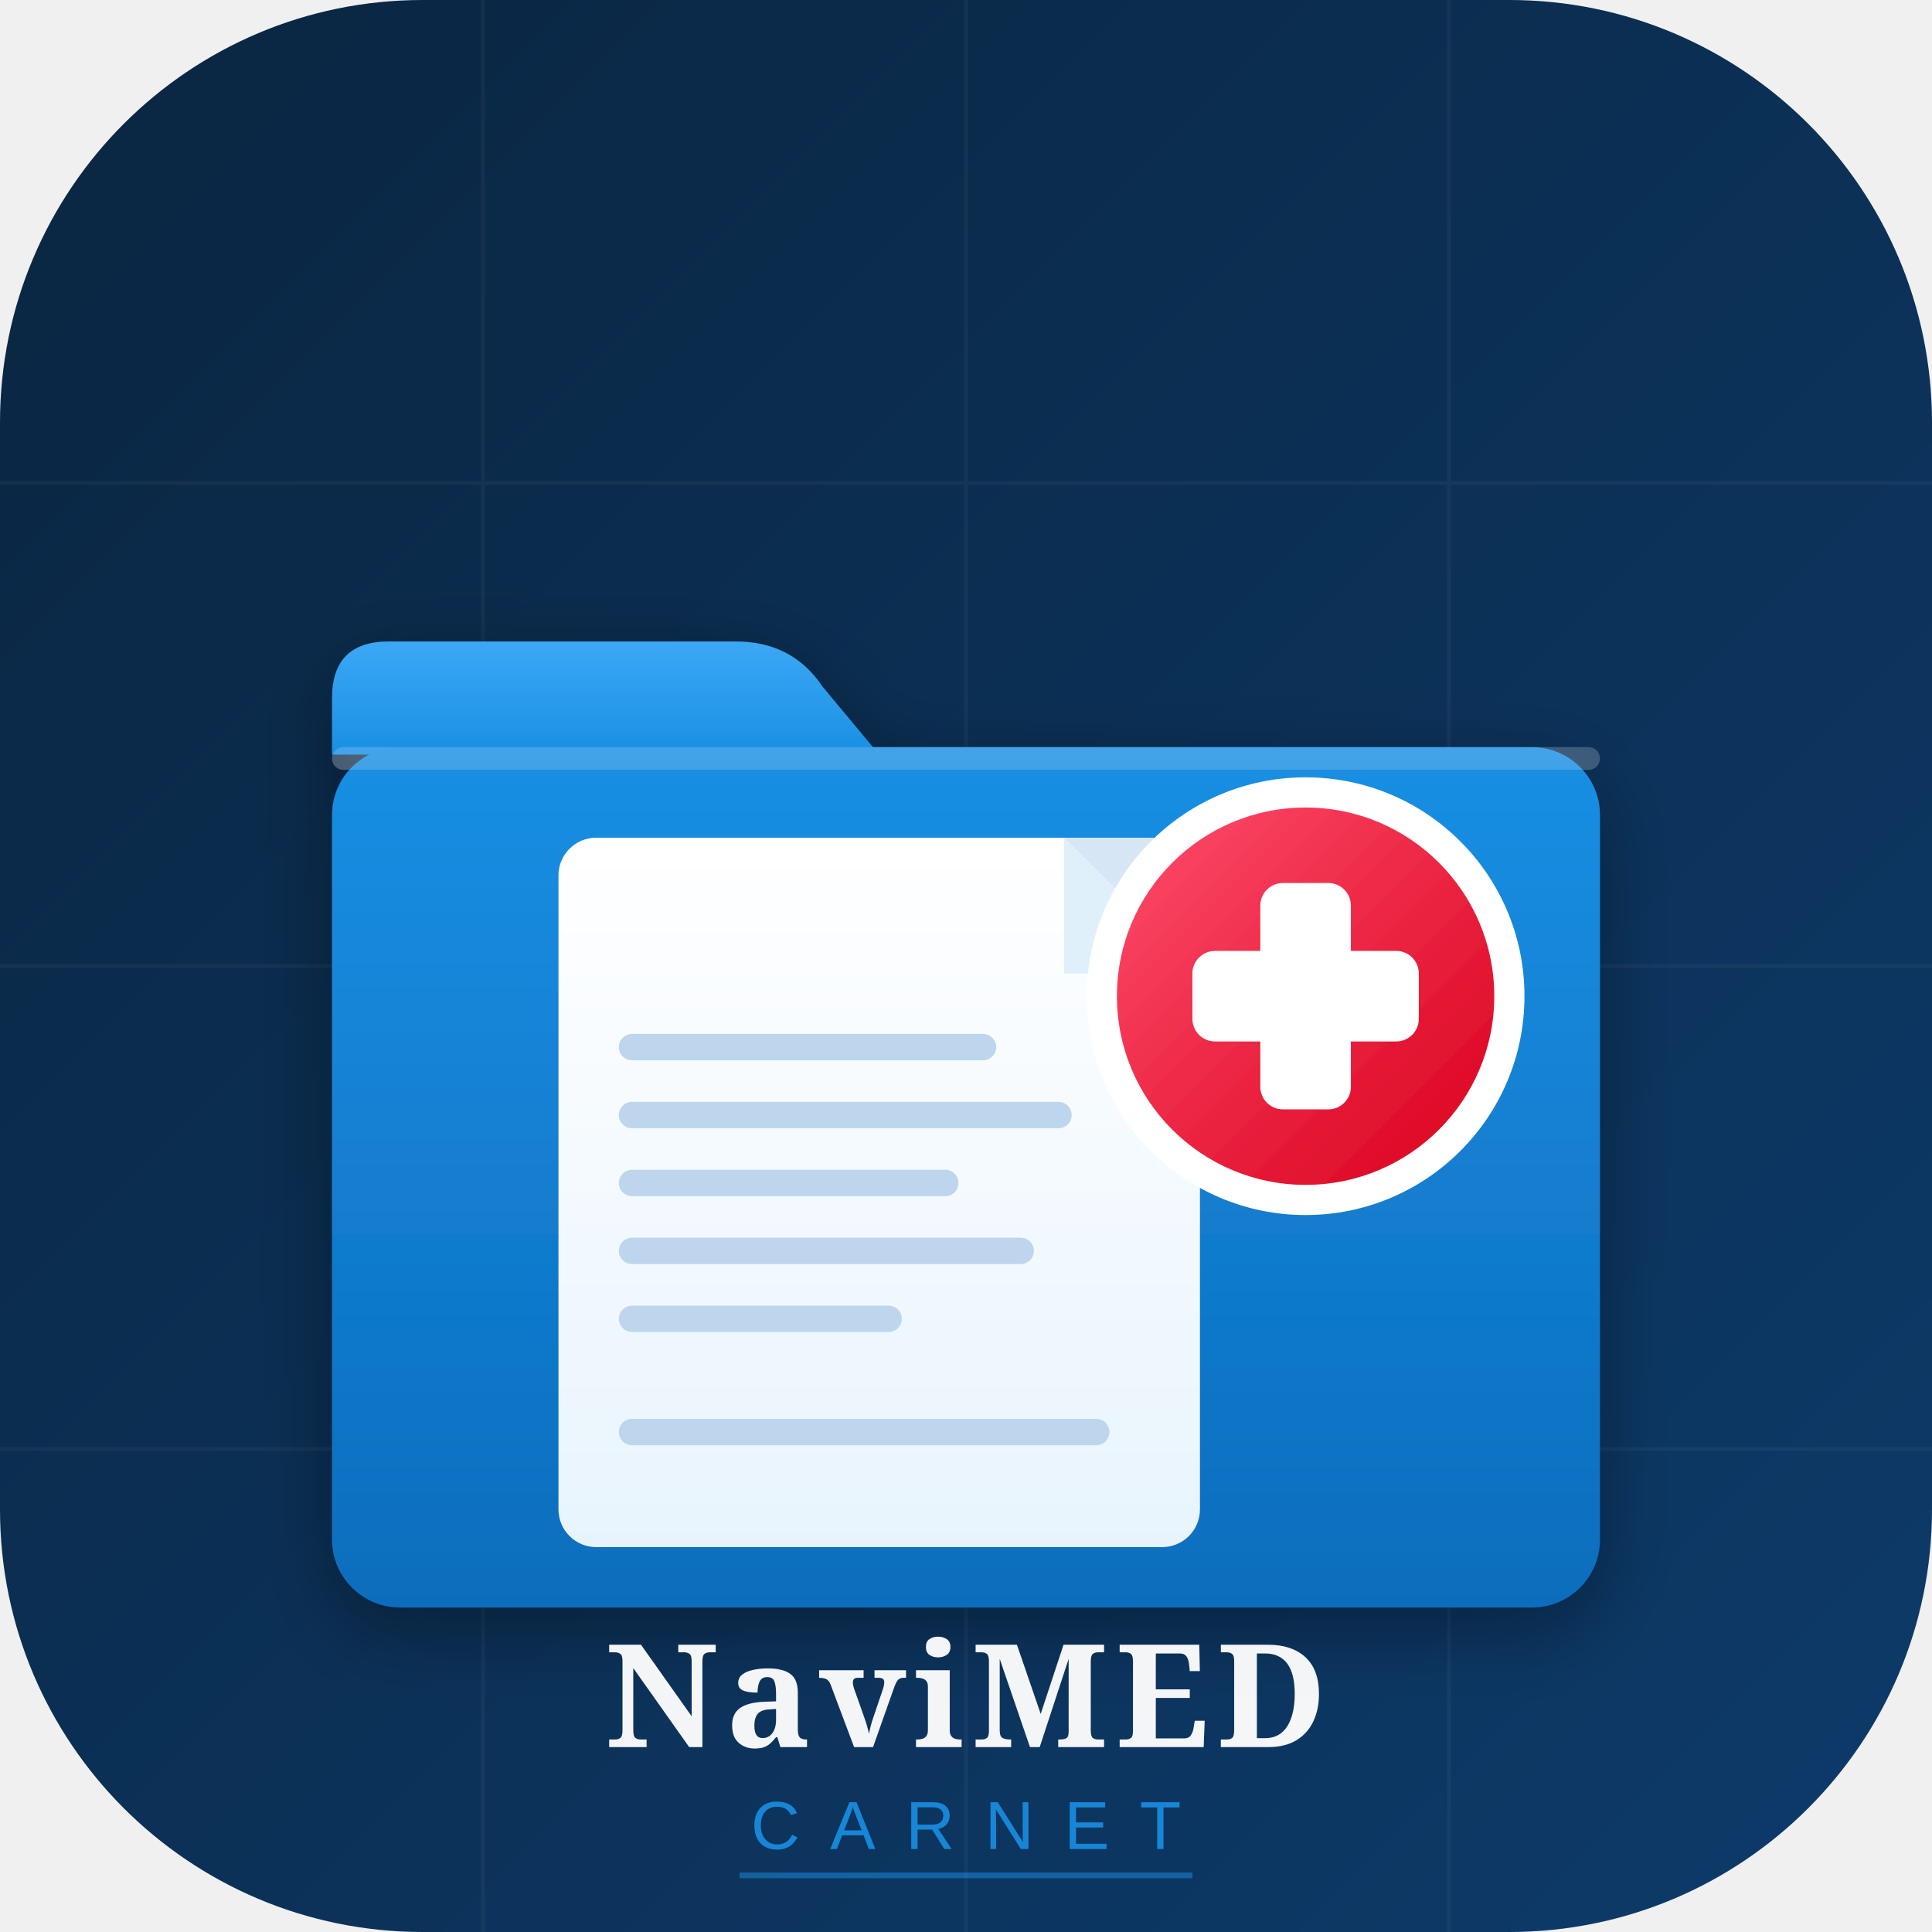
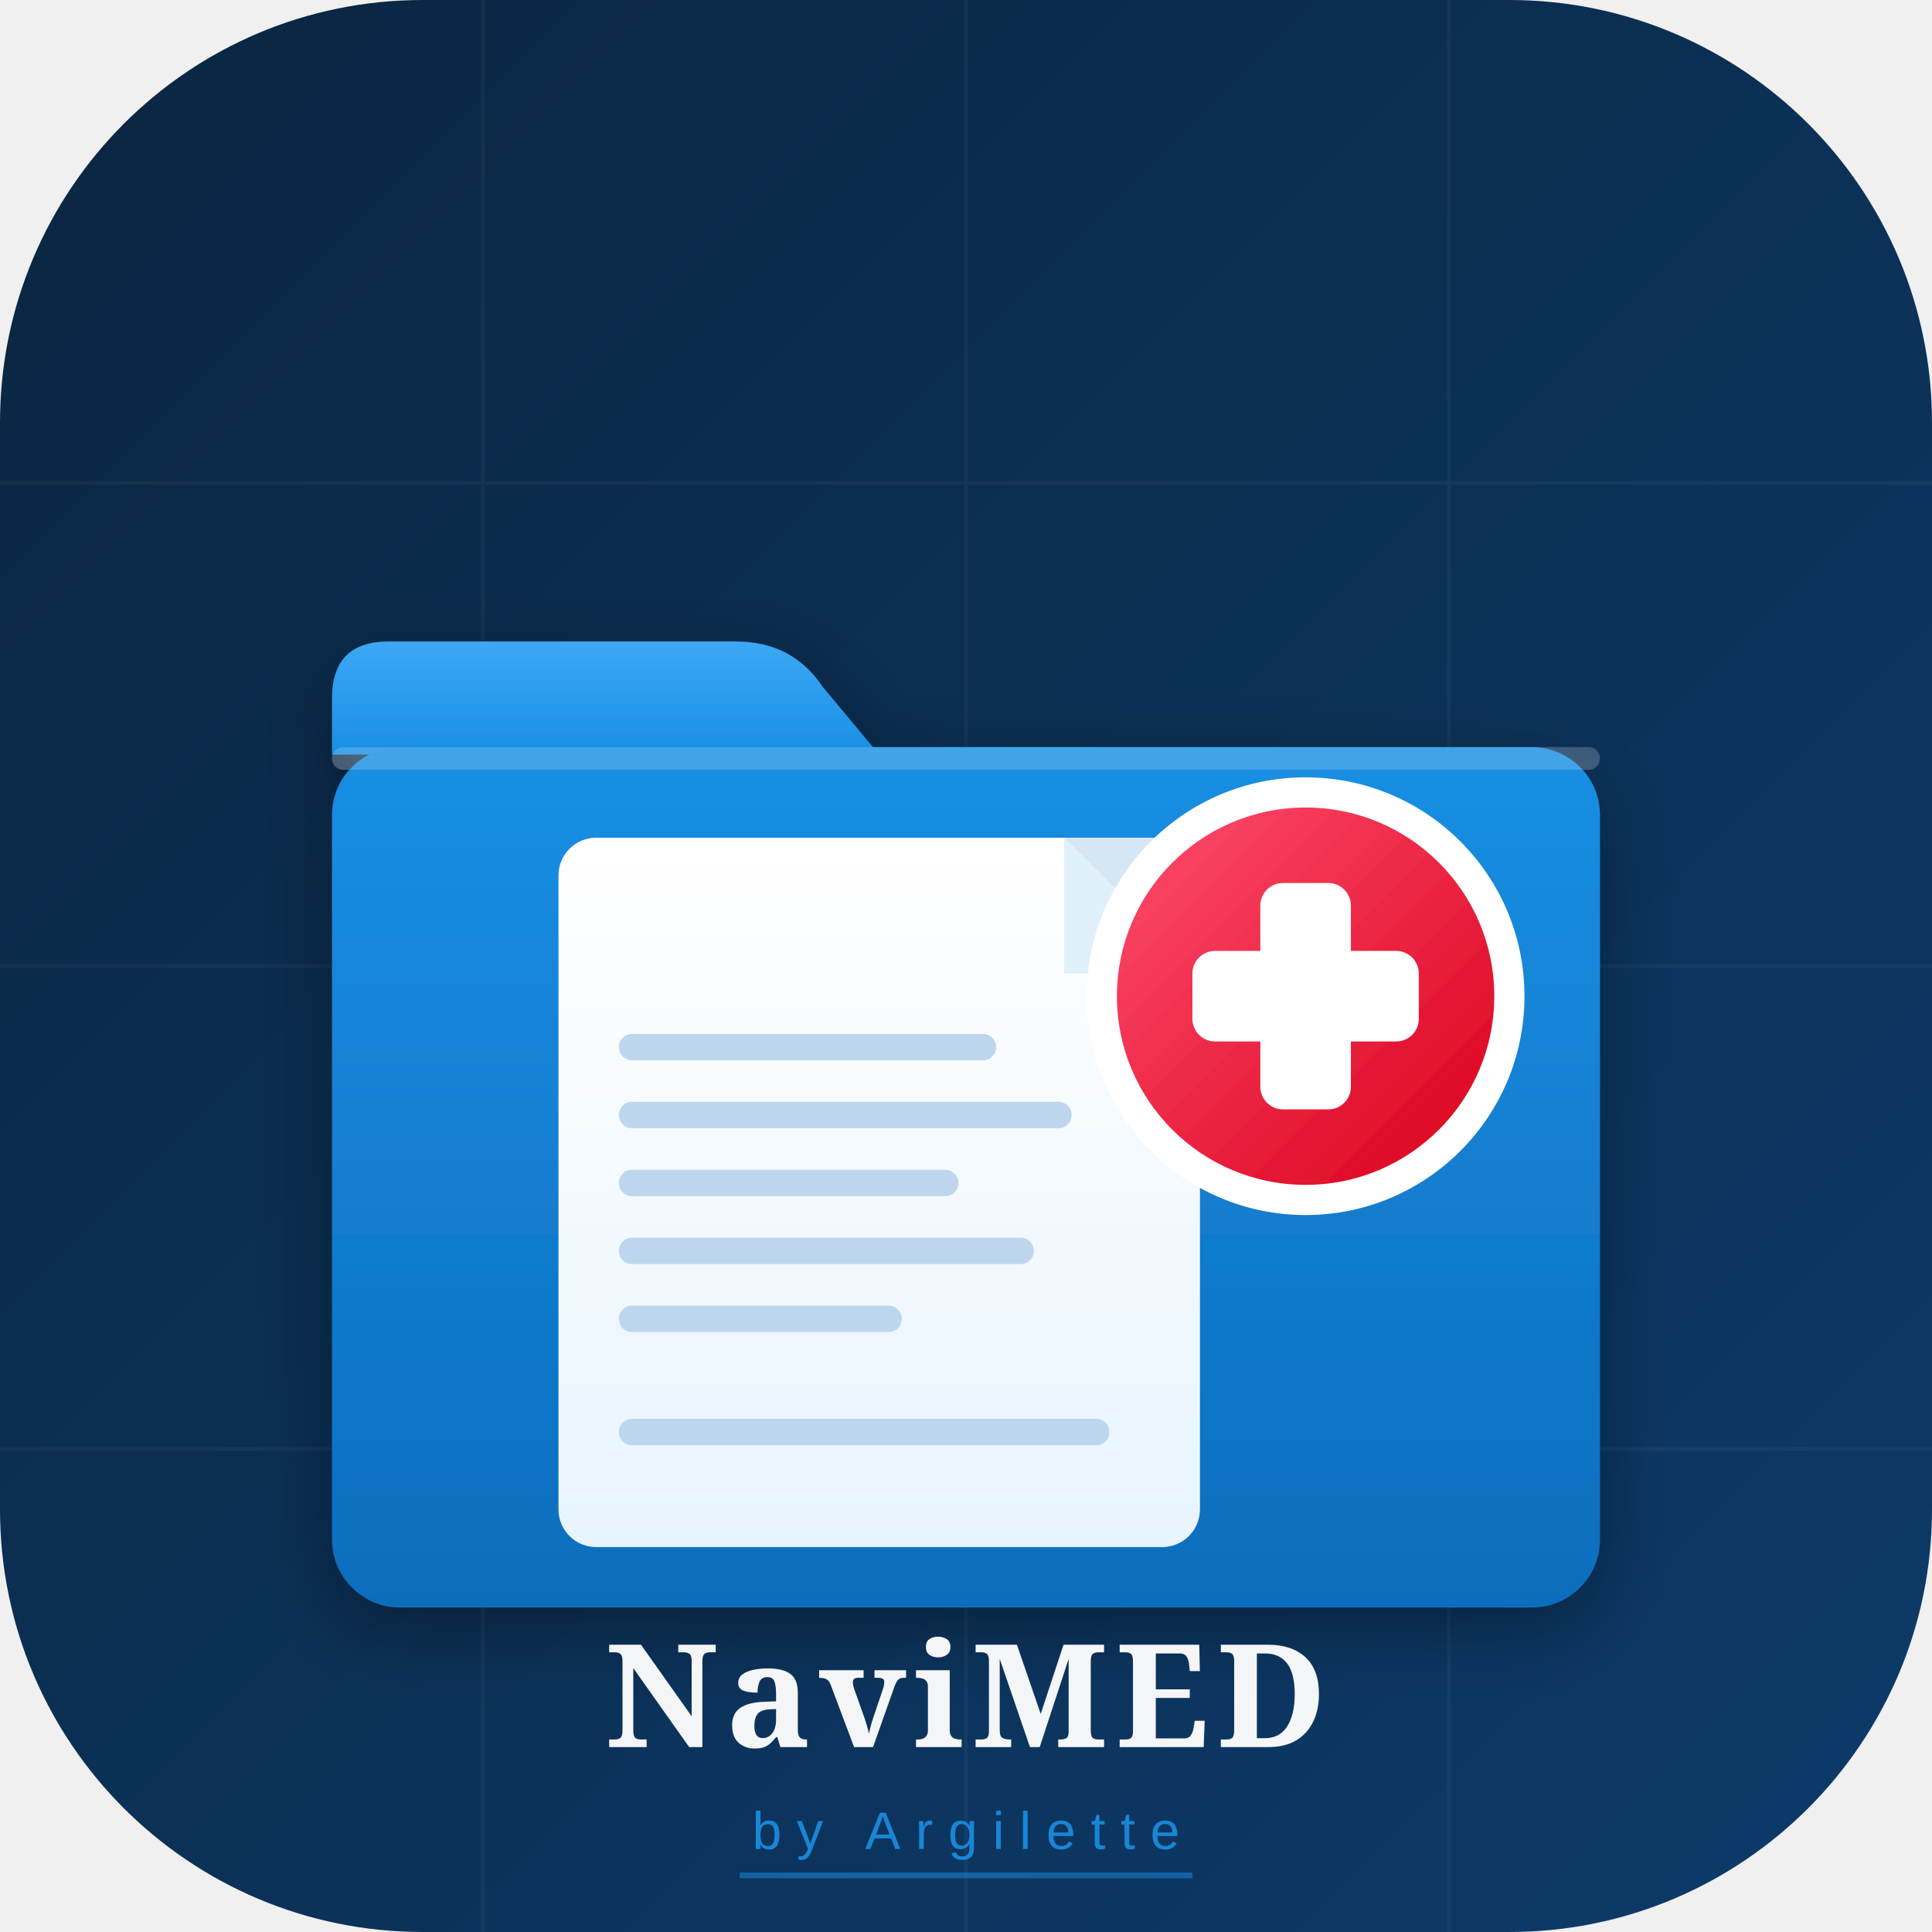
<svg xmlns="http://www.w3.org/2000/svg" viewBox="0 0 512 512" width="512" height="512">
  <defs>
    <linearGradient id="bgGrad" x1="0%" y1="0%" x2="100%" y2="100%">
      <stop offset="0%" style="stop-color:#0A2540;stop-opacity:1" />
      <stop offset="100%" style="stop-color:#0D3B6B;stop-opacity:1" />
    </linearGradient>
    <linearGradient id="folderBody" x1="0%" y1="0%" x2="0%" y2="100%">
      <stop offset="0%" style="stop-color:#1A8FE3;stop-opacity:1" />
      <stop offset="100%" style="stop-color:#0B6DBD;stop-opacity:1" />
    </linearGradient>
    <linearGradient id="folderTab" x1="0%" y1="0%" x2="0%" y2="100%">
      <stop offset="0%" style="stop-color:#3BA8F5;stop-opacity:1" />
      <stop offset="100%" style="stop-color:#1A8FE3;stop-opacity:1" />
    </linearGradient>
    <linearGradient id="docGrad" x1="0%" y1="0%" x2="0%" y2="100%">
      <stop offset="0%" style="stop-color:#FFFFFF;stop-opacity:1" />
      <stop offset="100%" style="stop-color:#E8F4FD;stop-opacity:1" />
    </linearGradient>
    <linearGradient id="crossGrad" x1="0%" y1="0%" x2="100%" y2="100%">
      <stop offset="0%" style="stop-color:#FF4D6D;stop-opacity:1" />
      <stop offset="100%" style="stop-color:#D9001B;stop-opacity:1" />
    </linearGradient>
    <filter id="shadow" x="-20%" y="-20%" width="140%" height="140%">
      <feDropShadow dx="0" dy="6" stdDeviation="10" flood-color="#000000" flood-opacity="0.35" />
    </filter>
    <clipPath id="appClip">
      <rect x="0" y="0" width="512" height="512" rx="112" ry="112" />
    </clipPath>
  </defs>
  <rect x="0" y="0" width="512" height="512" rx="112" ry="112" fill="url(#bgGrad)" />
  <g opacity="0.04" clip-path="url(#appClip)">
    <line x1="0" y1="128" x2="512" y2="128" stroke="white" stroke-width="1" />
    <line x1="0" y1="256" x2="512" y2="256" stroke="white" stroke-width="1" />
    <line x1="0" y1="384" x2="512" y2="384" stroke="white" stroke-width="1" />
    <line x1="128" y1="0" x2="128" y2="512" stroke="white" stroke-width="1" />
    <line x1="256" y1="0" x2="256" y2="512" stroke="white" stroke-width="1" />
    <line x1="384" y1="0" x2="384" y2="512" stroke="white" stroke-width="1" />
  </g>
  <g filter="url(#shadow)">
    <path d="M 88 185 Q 88 170 103 170 L 195 170 Q 210 170 218 182 L 233 200 L 88 200 Z" fill="url(#folderTab)" />
    <rect x="88" y="198" width="336" height="228" rx="18" ry="18" fill="url(#folderBody)" />
    <rect x="88" y="198" width="336" height="6" rx="3" fill="white" opacity="0.18" />
    <rect x="148" y="222" width="170" height="188" rx="10" ry="10" fill="url(#docGrad)" />
    <path d="M 282 222 L 318 222 L 318 258 Z" fill="#C5DCF0" opacity="0.7" />
    <path d="M 282 222 L 318 258 L 282 258 Z" fill="#E0F0FB" />
    <rect x="164" y="274" width="100" height="7" rx="3.5" fill="#BDD6EE" />
    <rect x="164" y="292" width="120" height="7" rx="3.5" fill="#BDD6EE" />
    <rect x="164" y="310" width="90" height="7" rx="3.5" fill="#BDD6EE" />
    <rect x="164" y="328" width="110" height="7" rx="3.5" fill="#BDD6EE" />
    <rect x="164" y="346" width="75" height="7" rx="3.5" fill="#BDD6EE" />
    <rect x="164" y="376" width="130" height="7" rx="3.5" fill="#BDD6EE" />
    <circle cx="346" cy="264" r="58" fill="white" />
    <circle cx="346" cy="264" r="50" fill="url(#crossGrad)" />
    <rect x="316" y="252" width="60" height="24" rx="6" fill="white" />
    <rect x="334" y="234" width="24" height="60" rx="6" fill="white" />
  </g>
  <text x="256" y="463" font-family="Georgia, serif" font-size="38" font-weight="700" letter-spacing="2" text-anchor="middle" fill="white" opacity="0.95">NaviMED</text>
-   <text x="256" y="490" font-family="Arial, sans-serif" font-size="18" font-weight="400" letter-spacing="8" text-anchor="middle" fill="#1A8FE3" opacity="0.9">CARNET</text>
+   <text x="256" y="490" font-family="Arial, sans-serif" font-size="14" font-weight="400" letter-spacing="4" text-anchor="middle" fill="#1A8FE3" opacity="0.9">by Argilette</text>
  <line x1="196" y1="497" x2="316" y2="497" stroke="#1A8FE3" stroke-width="1.5" opacity="0.5" />
</svg>
